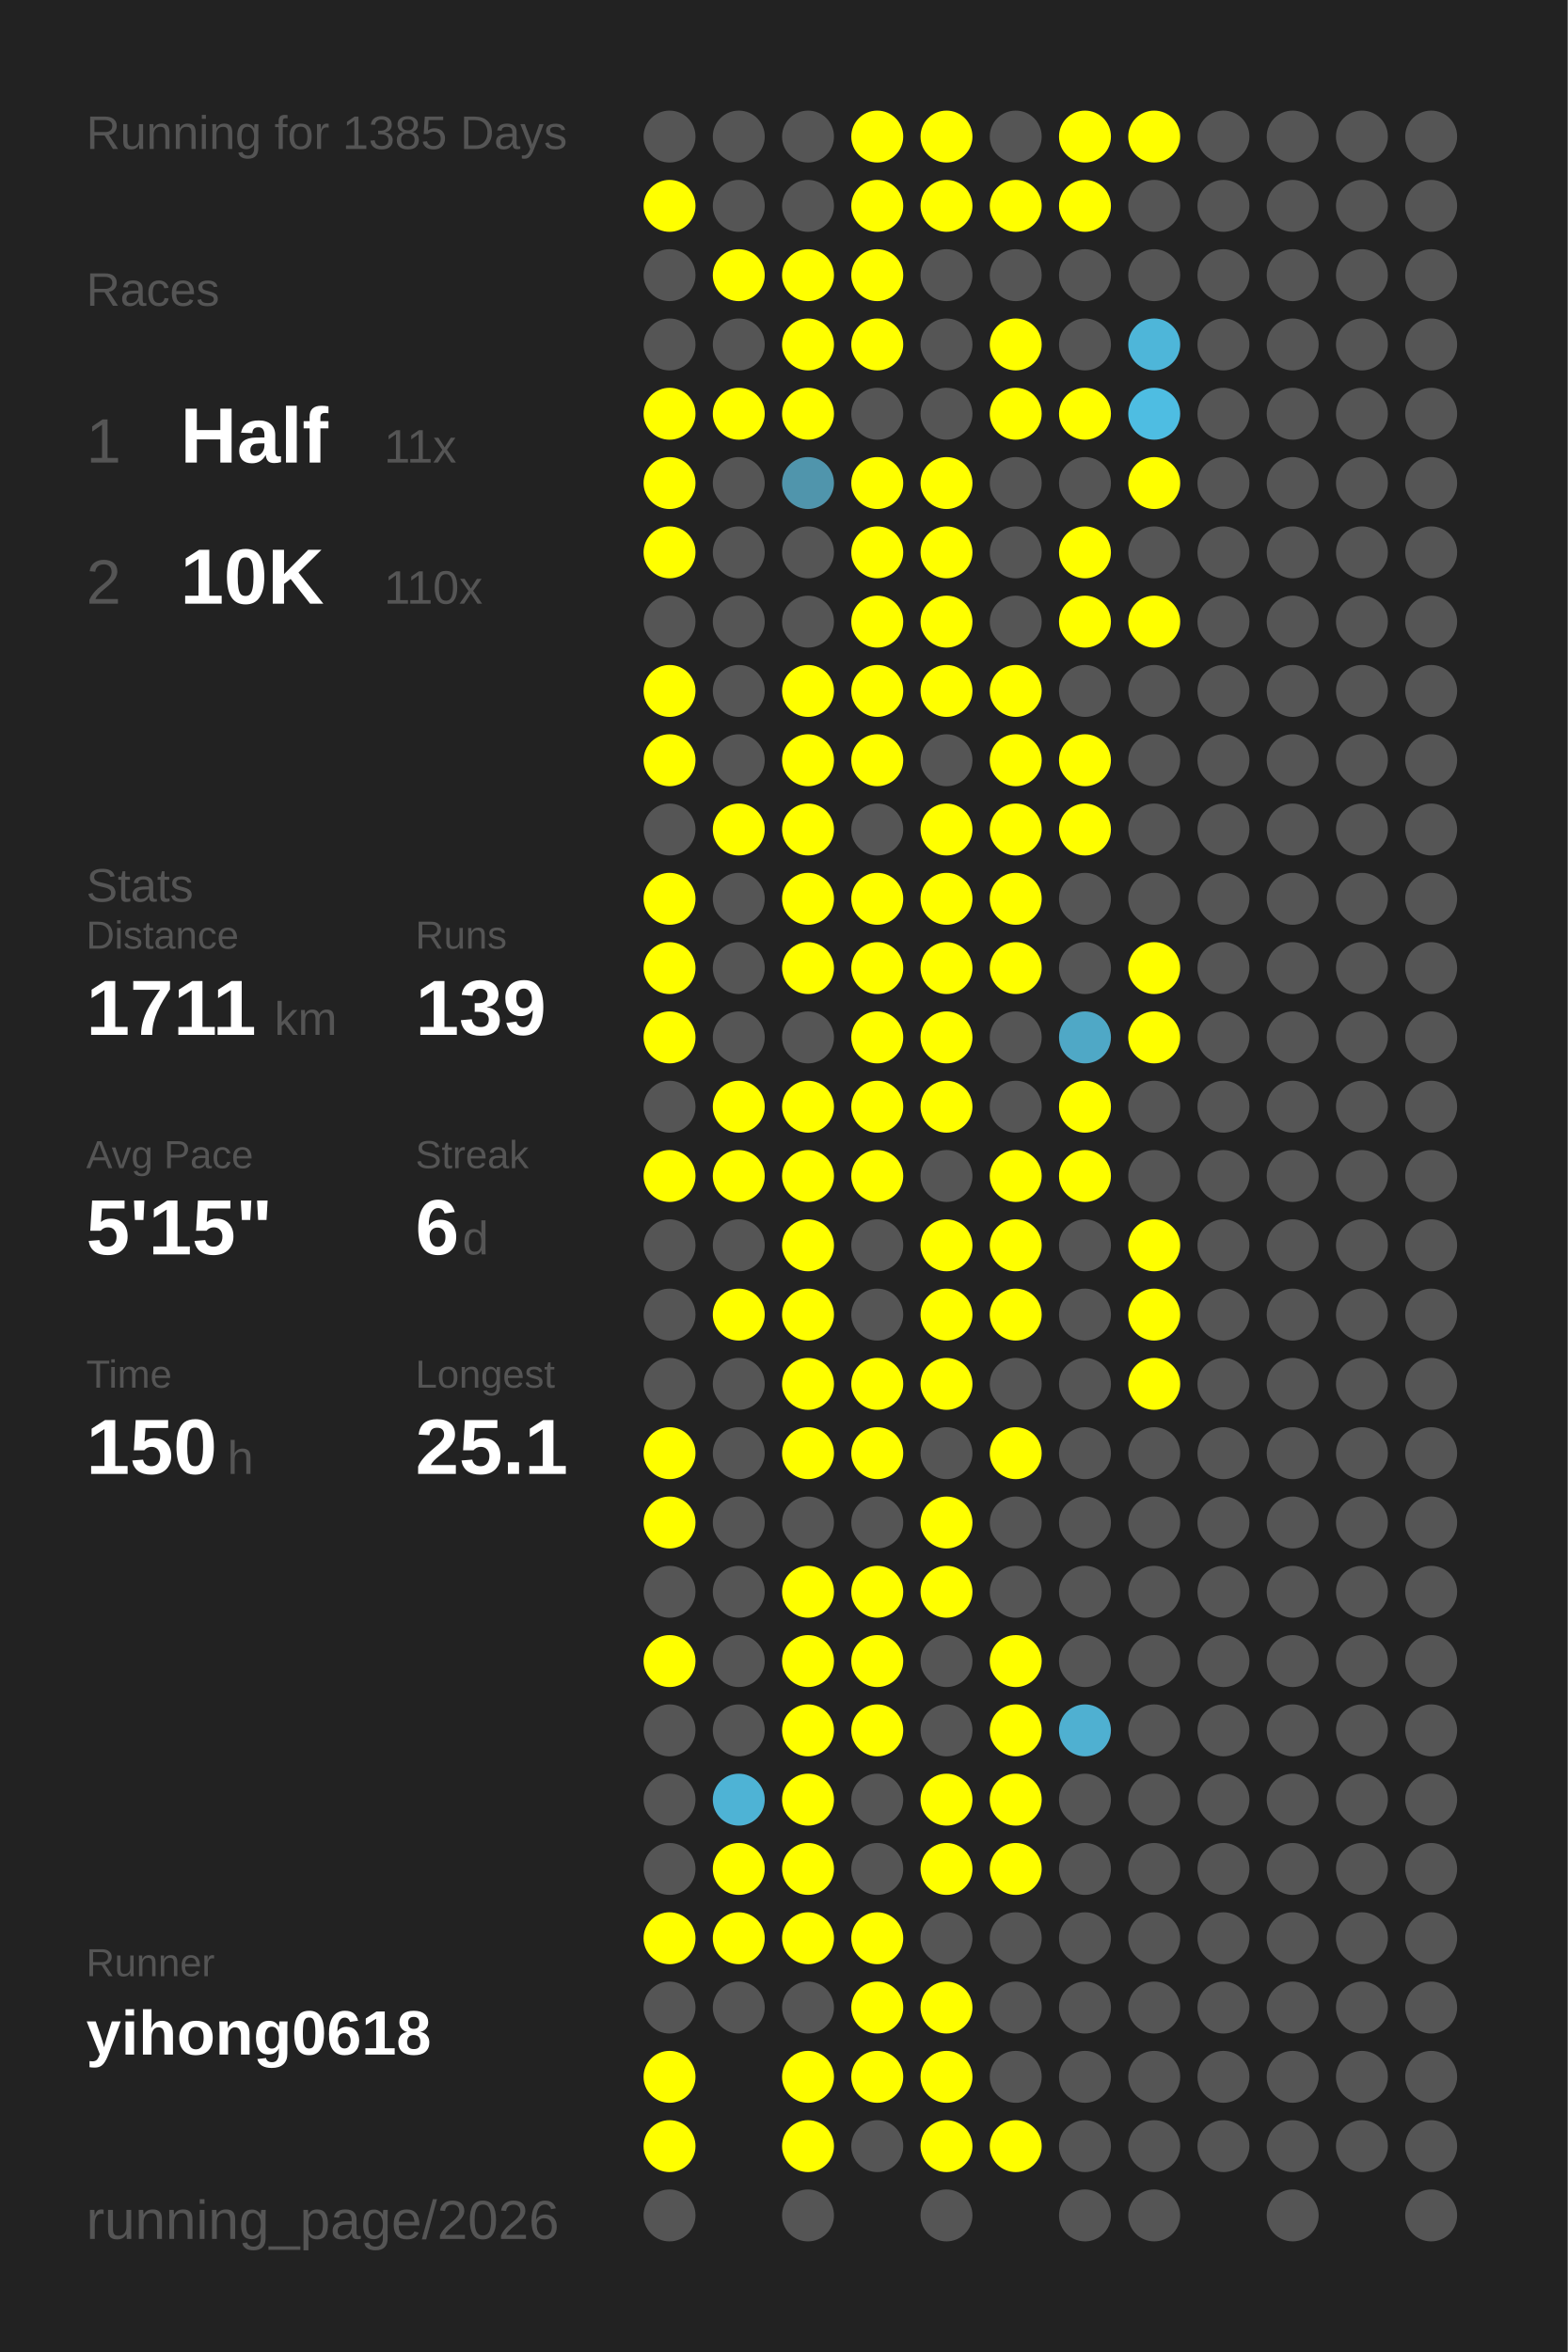
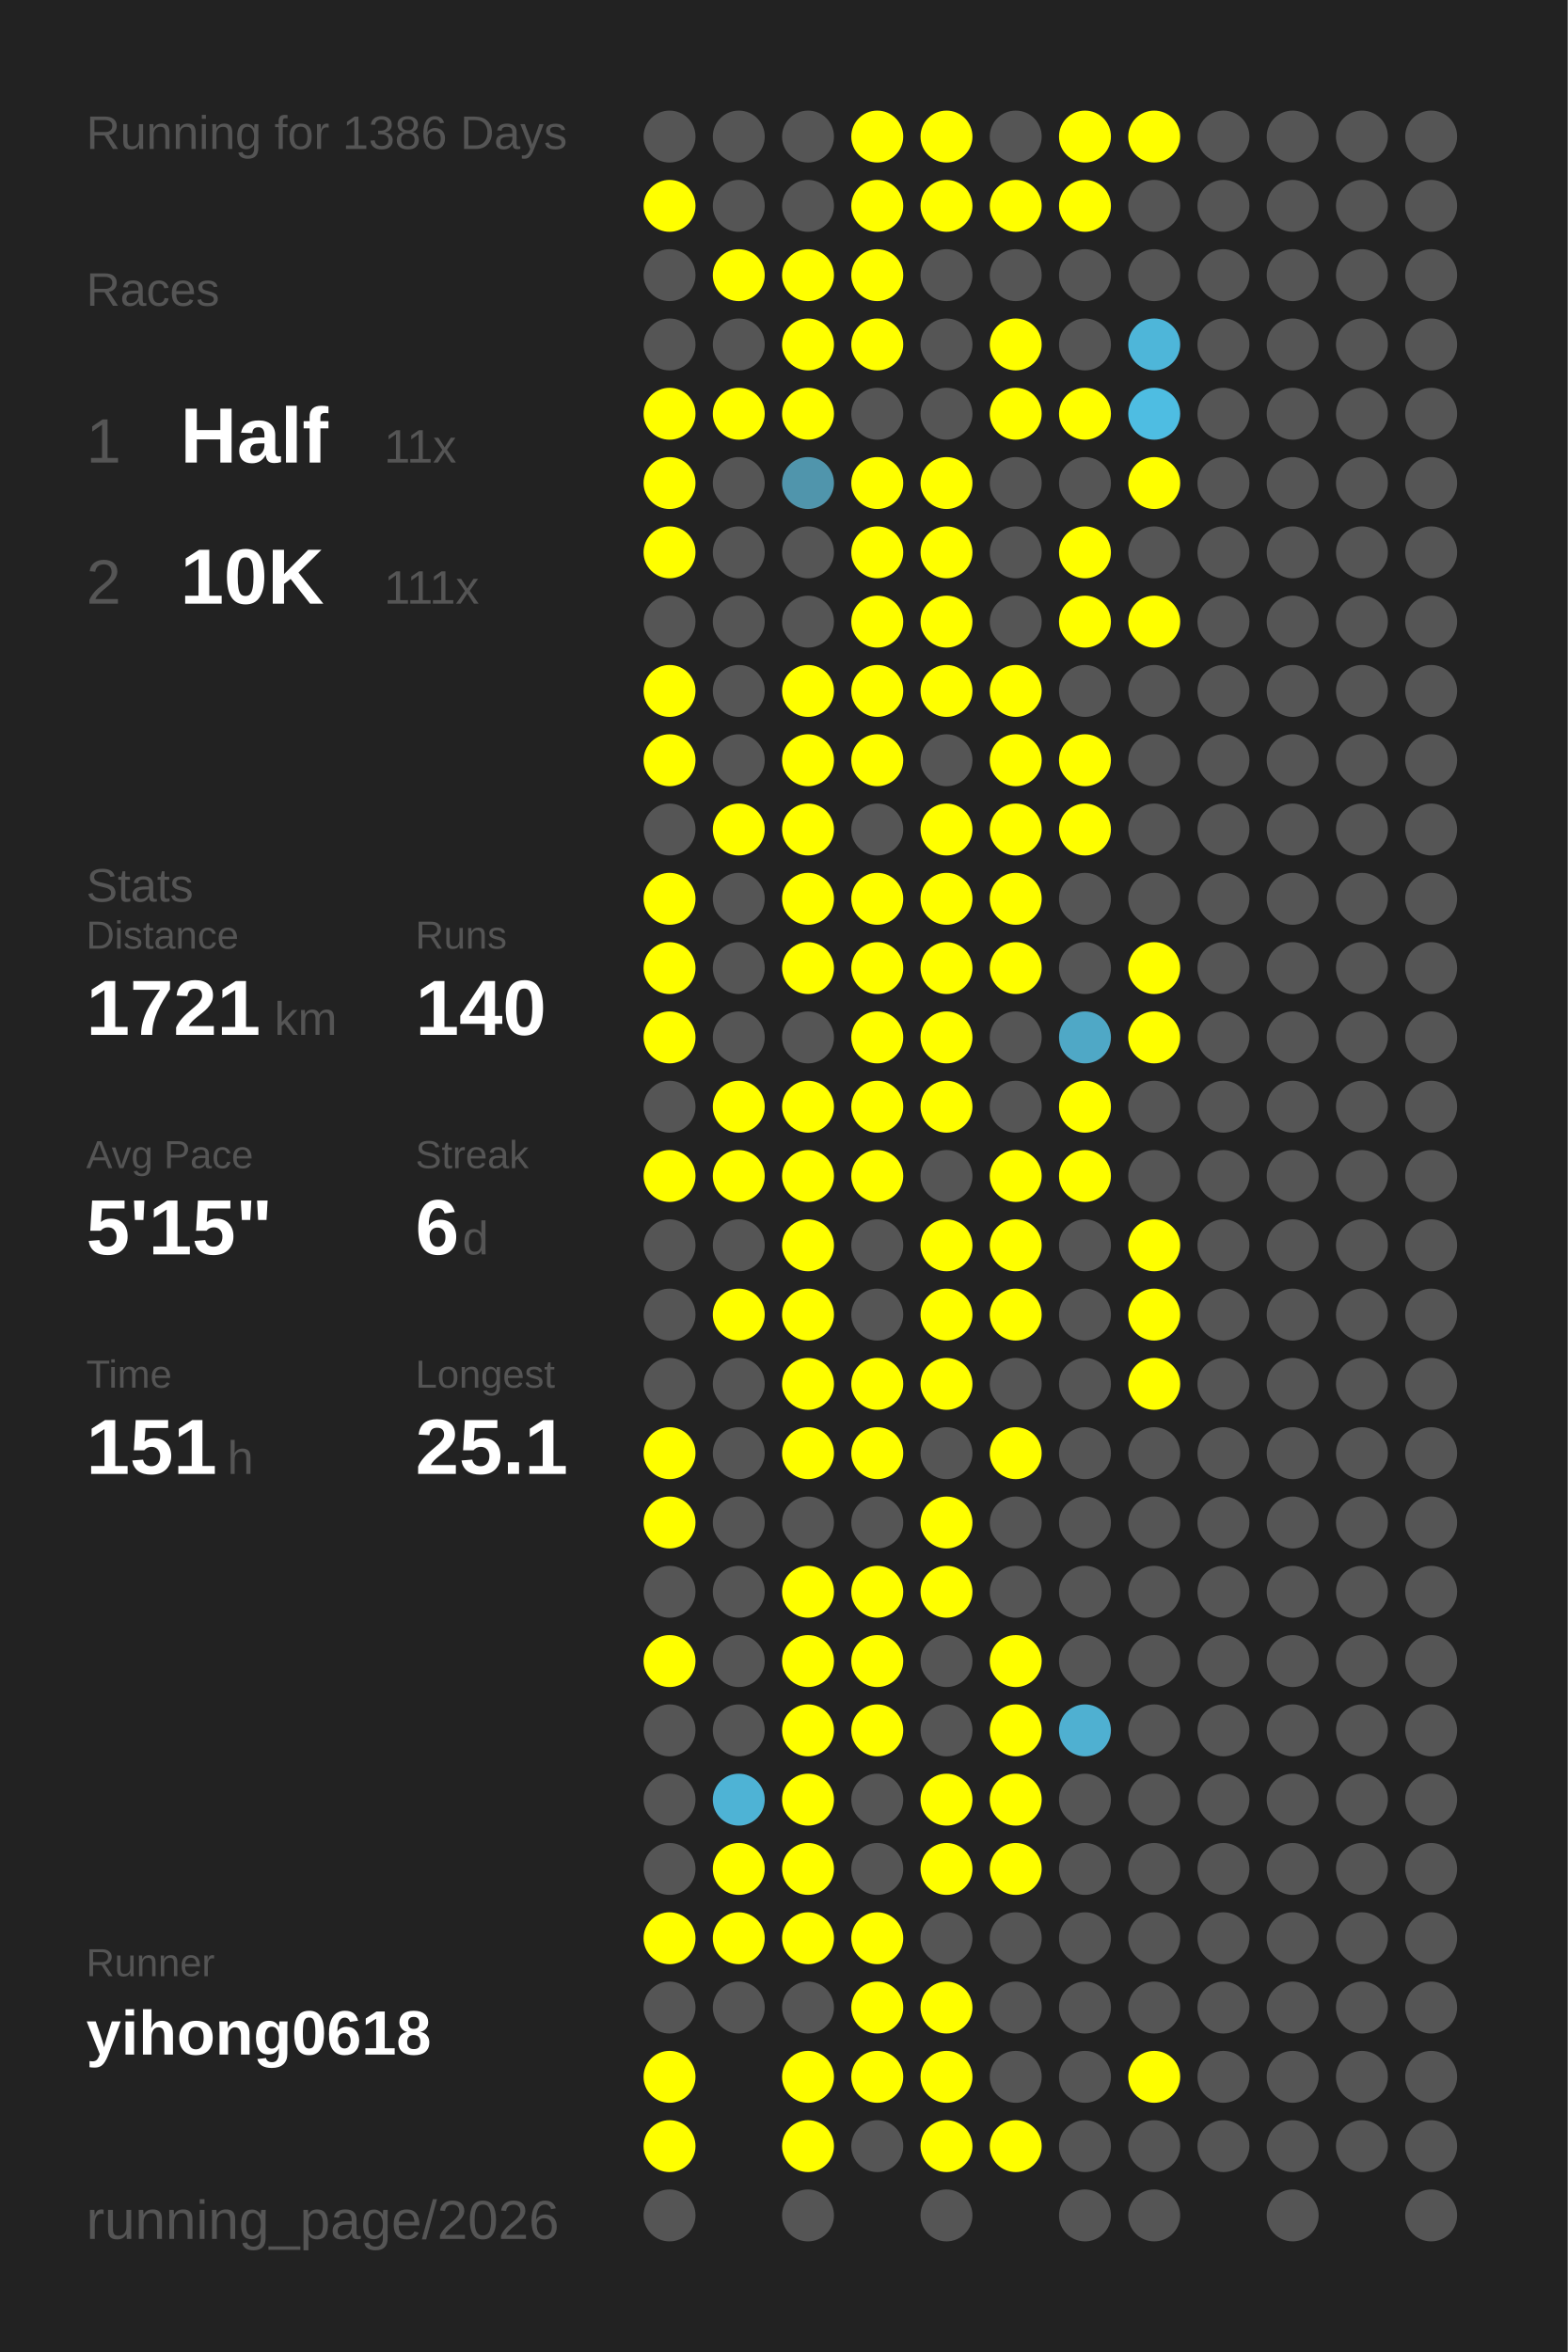
<svg xmlns="http://www.w3.org/2000/svg" baseProfile="full" height="300mm" version="1.1" viewBox="0,0,200,300" width="200mm">
  <defs />
  <rect fill="#222222" height="300" width="200" x="0" y="0" />
-   <text fill="#555555" style="font-size:6px; font-family:Arial;" x="11" y="19">Running for 1385 Days</text>
+   <text fill="#555555" style="font-size:6px; font-family:Arial;" x="11" y="19">Running for 1386 Days</text>
  <text fill="#555555" style="font-size:6px; font-family:Arial;" x="11" y="39">Races</text>
  <text fill="#555555" style="font-size:8px; font-family:Arial;" x="11" y="59">1</text>
  <text fill="#FFFFFF" style="font-size:10px; font-family:Arial; font-weight:bold;" x="23" y="59">Half</text>
  <text fill="#555555" style="font-size:6px; font-family:Arial;" x="49" y="59">11x</text>
  <text fill="#555555" style="font-size:8px; font-family:Arial;" x="11" y="77">2</text>
  <text fill="#FFFFFF" style="font-size:10px; font-family:Arial; font-weight:bold;" x="23" y="77">10K</text>
-   <text fill="#555555" style="font-size:6px; font-family:Arial;" x="49" y="77">110x</text>
+   <text fill="#555555" style="font-size:6px; font-family:Arial;" x="49" y="77">111x</text>
  <text fill="#555555" style="font-size:6px; font-family:Arial;" x="11" y="115">Stats</text>
  <text fill="#555555" style="font-size:5px; font-family:Arial;" x="11" y="121">Distance</text>
-   <text fill="#FFFFFF" style="font-size:10px; font-family:Arial; font-weight:bold;" x="11" y="132">1711</text>
+   <text fill="#FFFFFF" style="font-size:10px; font-family:Arial; font-weight:bold;" x="11" y="132">1721</text>
  <text fill="#555555" style="font-size:6px; font-family:Arial;" x="35" y="132">km</text>
  <text fill="#555555" style="font-size:5px; font-family:Arial;" x="53" y="121">Runs</text>
-   <text fill="#FFFFFF" style="font-size:10px; font-family:Arial; font-weight:bold;" x="53" y="132">139</text>
+   <text fill="#FFFFFF" style="font-size:10px; font-family:Arial; font-weight:bold;" x="53" y="132">140</text>
  <text fill="#555555" style="font-size:5px; font-family:Arial;" x="11" y="149">Avg Pace</text>
  <text fill="#FFFFFF" style="font-size:10px; font-family:Arial; font-weight:bold;" x="11" y="160">5'15"</text>
  <text fill="#555555" style="font-size:5px; font-family:Arial;" x="53" y="149">Streak</text>
  <text fill="#FFFFFF" style="font-size:10px; font-family:Arial; font-weight:bold;" x="53" y="160">6</text>
  <text fill="#555555" style="font-size:6px; font-family:Arial;" x="59" y="160">d</text>
  <text fill="#555555" style="font-size:5px; font-family:Arial;" x="11" y="177">Time</text>
-   <text fill="#FFFFFF" style="font-size:10px; font-family:Arial; font-weight:bold;" x="11" y="188">150</text>
+   <text fill="#FFFFFF" style="font-size:10px; font-family:Arial; font-weight:bold;" x="11" y="188">151</text>
  <text fill="#555555" style="font-size:6px; font-family:Arial;" x="29" y="188">h</text>
  <text fill="#555555" style="font-size:5px; font-family:Arial;" x="53" y="177">Longest</text>
  <text fill="#FFFFFF" style="font-size:10px; font-family:Arial; font-weight:bold;" x="53" y="188">25.1</text>
  <text fill="#555555" style="font-size:5px; font-family:Arial;" x="11" y="252.065">Runner</text>
  <text fill="#FFFFFF" style="font-size:8px; font-family:Arial; font-weight:bold;" x="11" y="262.065">yihong0618</text>
  <text fill="#555555" style="font-size:7px; font-family:Arial;" x="11" y="285.581">running_page/2026</text>
  <circle cx="85.417" cy="17.419" fill="#555555" r="3.312" />
  <circle cx="85.417" cy="26.258" fill="#FFFF00" r="3.312" />
  <circle cx="85.417" cy="35.097" fill="#555555" r="3.312" />
  <circle cx="85.417" cy="43.935" fill="#555555" r="3.312" />
  <circle cx="85.417" cy="52.774" fill="#FFFF00" r="3.312" />
  <circle cx="85.417" cy="61.613" fill="#FFFF00" r="3.312" />
  <circle cx="85.417" cy="70.452" fill="#FFFF00" r="3.312" />
  <circle cx="85.417" cy="79.29" fill="#555555" r="3.312" />
  <circle cx="85.417" cy="88.129" fill="#FFFF00" r="3.312" />
  <circle cx="85.417" cy="96.968" fill="#FFFF00" r="3.312" />
  <circle cx="85.417" cy="105.806" fill="#555555" r="3.312" />
  <circle cx="85.417" cy="114.645" fill="#FFFF00" r="3.312" />
  <circle cx="85.417" cy="123.484" fill="#FFFF00" r="3.312" />
  <circle cx="85.417" cy="132.323" fill="#FFFF00" r="3.312" />
  <circle cx="85.417" cy="141.161" fill="#555555" r="3.312" />
  <circle cx="85.417" cy="150" fill="#FFFF00" r="3.312" />
  <circle cx="85.417" cy="158.839" fill="#555555" r="3.312" />
  <circle cx="85.417" cy="167.677" fill="#555555" r="3.312" />
  <circle cx="85.417" cy="176.516" fill="#555555" r="3.312" />
  <circle cx="85.417" cy="185.355" fill="#FFFF00" r="3.312" />
  <circle cx="85.417" cy="194.194" fill="#FFFF00" r="3.312" />
  <circle cx="85.417" cy="203.032" fill="#555555" r="3.312" />
  <circle cx="85.417" cy="211.871" fill="#FFFF00" r="3.312" />
  <circle cx="85.417" cy="220.71" fill="#555555" r="3.312" />
  <circle cx="85.417" cy="229.548" fill="#555555" r="3.312" />
  <circle cx="85.417" cy="238.387" fill="#555555" r="3.312" />
  <circle cx="85.417" cy="247.226" fill="#FFFF00" r="3.312" />
  <circle cx="85.417" cy="256.065" fill="#555555" r="3.312" />
  <circle cx="85.417" cy="264.903" fill="#FFFF00" r="3.312" />
  <circle cx="85.417" cy="273.742" fill="#FFFF00" r="3.312" />
  <circle cx="85.417" cy="282.581" fill="#555555" r="3.312" />
  <circle cx="94.25" cy="17.419" fill="#555555" r="3.312" />
  <circle cx="94.25" cy="26.258" fill="#555555" r="3.312" />
  <circle cx="94.25" cy="35.097" fill="#FFFF00" r="3.312" />
  <circle cx="94.25" cy="43.935" fill="#555555" r="3.312" />
  <circle cx="94.25" cy="52.774" fill="#FFFF00" r="3.312" />
  <circle cx="94.25" cy="61.613" fill="#555555" r="3.312" />
  <circle cx="94.25" cy="70.452" fill="#555555" r="3.312" />
  <circle cx="94.25" cy="79.29" fill="#555555" r="3.312" />
  <circle cx="94.25" cy="88.129" fill="#555555" r="3.312" />
  <circle cx="94.25" cy="96.968" fill="#555555" r="3.312" />
  <circle cx="94.25" cy="105.806" fill="#FFFF00" r="3.312" />
  <circle cx="94.25" cy="114.645" fill="#555555" r="3.312" />
  <circle cx="94.25" cy="123.484" fill="#555555" r="3.312" />
  <circle cx="94.25" cy="132.323" fill="#555555" r="3.312" />
  <circle cx="94.25" cy="141.161" fill="#FFFF00" r="3.312" />
  <circle cx="94.25" cy="150" fill="#FFFF00" r="3.312" />
  <circle cx="94.25" cy="158.839" fill="#555555" r="3.312" />
  <circle cx="94.25" cy="167.677" fill="#FFFF00" r="3.312" />
  <circle cx="94.25" cy="176.516" fill="#555555" r="3.312" />
  <circle cx="94.25" cy="185.355" fill="#555555" r="3.312" />
  <circle cx="94.25" cy="194.194" fill="#555555" r="3.312" />
  <circle cx="94.25" cy="203.032" fill="#555555" r="3.312" />
  <circle cx="94.25" cy="211.871" fill="#555555" r="3.312" />
  <circle cx="94.25" cy="220.71" fill="#555555" r="3.312" />
  <circle cx="94.25" cy="229.548" fill="#4eb3d5" r="3.312" />
  <circle cx="94.25" cy="238.387" fill="#FFFF00" r="3.312" />
  <circle cx="94.25" cy="247.226" fill="#FFFF00" r="3.312" />
  <circle cx="94.25" cy="256.065" fill="#555555" r="3.312" />
  <circle cx="103.083" cy="17.419" fill="#555555" r="3.312" />
  <circle cx="103.083" cy="26.258" fill="#555555" r="3.312" />
  <circle cx="103.083" cy="35.097" fill="#FFFF00" r="3.312" />
  <circle cx="103.083" cy="43.935" fill="#FFFF00" r="3.312" />
  <circle cx="103.083" cy="52.774" fill="#FFFF00" r="3.312" />
  <circle cx="103.083" cy="61.613" fill="#5095ac" r="3.312" />
  <circle cx="103.083" cy="70.452" fill="#555555" r="3.312" />
  <circle cx="103.083" cy="79.29" fill="#555555" r="3.312" />
  <circle cx="103.083" cy="88.129" fill="#FFFF00" r="3.312" />
  <circle cx="103.083" cy="96.968" fill="#FFFF00" r="3.312" />
  <circle cx="103.083" cy="105.806" fill="#FFFF00" r="3.312" />
  <circle cx="103.083" cy="114.645" fill="#FFFF00" r="3.312" />
  <circle cx="103.083" cy="123.484" fill="#FFFF00" r="3.312" />
  <circle cx="103.083" cy="132.323" fill="#555555" r="3.312" />
  <circle cx="103.083" cy="141.161" fill="#FFFF00" r="3.312" />
  <circle cx="103.083" cy="150" fill="#FFFF00" r="3.312" />
  <circle cx="103.083" cy="158.839" fill="#FFFF00" r="3.312" />
  <circle cx="103.083" cy="167.677" fill="#FFFF00" r="3.312" />
  <circle cx="103.083" cy="176.516" fill="#FFFF00" r="3.312" />
  <circle cx="103.083" cy="185.355" fill="#FFFF00" r="3.312" />
  <circle cx="103.083" cy="194.194" fill="#555555" r="3.312" />
  <circle cx="103.083" cy="203.032" fill="#FFFF00" r="3.312" />
  <circle cx="103.083" cy="211.871" fill="#FFFF00" r="3.312" />
  <circle cx="103.083" cy="220.71" fill="#FFFF00" r="3.312" />
  <circle cx="103.083" cy="229.548" fill="#FFFF00" r="3.312" />
  <circle cx="103.083" cy="238.387" fill="#FFFF00" r="3.312" />
  <circle cx="103.083" cy="247.226" fill="#FFFF00" r="3.312" />
  <circle cx="103.083" cy="256.065" fill="#555555" r="3.312" />
  <circle cx="103.083" cy="264.903" fill="#FFFF00" r="3.312" />
  <circle cx="103.083" cy="273.742" fill="#FFFF00" r="3.312" />
  <circle cx="103.083" cy="282.581" fill="#555555" r="3.312" />
  <circle cx="111.917" cy="17.419" fill="#FFFF00" r="3.312" />
  <circle cx="111.917" cy="26.258" fill="#FFFF00" r="3.312" />
  <circle cx="111.917" cy="35.097" fill="#FFFF00" r="3.312" />
  <circle cx="111.917" cy="43.935" fill="#FFFF00" r="3.312" />
  <circle cx="111.917" cy="52.774" fill="#555555" r="3.312" />
  <circle cx="111.917" cy="61.613" fill="#FFFF00" r="3.312" />
  <circle cx="111.917" cy="70.452" fill="#FFFF00" r="3.312" />
  <circle cx="111.917" cy="79.29" fill="#FFFF00" r="3.312" />
  <circle cx="111.917" cy="88.129" fill="#FFFF00" r="3.312" />
  <circle cx="111.917" cy="96.968" fill="#FFFF00" r="3.312" />
  <circle cx="111.917" cy="105.806" fill="#555555" r="3.312" />
  <circle cx="111.917" cy="114.645" fill="#FFFF00" r="3.312" />
  <circle cx="111.917" cy="123.484" fill="#FFFF00" r="3.312" />
  <circle cx="111.917" cy="132.323" fill="#FFFF00" r="3.312" />
  <circle cx="111.917" cy="141.161" fill="#FFFF00" r="3.312" />
  <circle cx="111.917" cy="150" fill="#FFFF00" r="3.312" />
  <circle cx="111.917" cy="158.839" fill="#555555" r="3.312" />
  <circle cx="111.917" cy="167.677" fill="#555555" r="3.312" />
  <circle cx="111.917" cy="176.516" fill="#FFFF00" r="3.312" />
  <circle cx="111.917" cy="185.355" fill="#FFFF00" r="3.312" />
  <circle cx="111.917" cy="194.194" fill="#555555" r="3.312" />
  <circle cx="111.917" cy="203.032" fill="#FFFF00" r="3.312" />
  <circle cx="111.917" cy="211.871" fill="#FFFF00" r="3.312" />
  <circle cx="111.917" cy="220.71" fill="#FFFF00" r="3.312" />
  <circle cx="111.917" cy="229.548" fill="#555555" r="3.312" />
  <circle cx="111.917" cy="238.387" fill="#555555" r="3.312" />
  <circle cx="111.917" cy="247.226" fill="#FFFF00" r="3.312" />
  <circle cx="111.917" cy="256.065" fill="#FFFF00" r="3.312" />
  <circle cx="111.917" cy="264.903" fill="#FFFF00" r="3.312" />
  <circle cx="111.917" cy="273.742" fill="#555555" r="3.312" />
  <circle cx="120.75" cy="17.419" fill="#FFFF00" r="3.312" />
  <circle cx="120.75" cy="26.258" fill="#FFFF00" r="3.312" />
  <circle cx="120.75" cy="35.097" fill="#555555" r="3.312" />
  <circle cx="120.75" cy="43.935" fill="#555555" r="3.312" />
  <circle cx="120.75" cy="52.774" fill="#555555" r="3.312" />
  <circle cx="120.75" cy="61.613" fill="#FFFF00" r="3.312" />
  <circle cx="120.75" cy="70.452" fill="#FFFF00" r="3.312" />
  <circle cx="120.75" cy="79.29" fill="#FFFF00" r="3.312" />
  <circle cx="120.75" cy="88.129" fill="#FFFF00" r="3.312" />
  <circle cx="120.75" cy="96.968" fill="#555555" r="3.312" />
  <circle cx="120.75" cy="105.806" fill="#FFFF00" r="3.312" />
  <circle cx="120.75" cy="114.645" fill="#FFFF00" r="3.312" />
  <circle cx="120.75" cy="123.484" fill="#FFFF00" r="3.312" />
  <circle cx="120.75" cy="132.323" fill="#FFFF00" r="3.312" />
  <circle cx="120.75" cy="141.161" fill="#FFFF00" r="3.312" />
  <circle cx="120.75" cy="150" fill="#555555" r="3.312" />
  <circle cx="120.75" cy="158.839" fill="#FFFF00" r="3.312" />
  <circle cx="120.75" cy="167.677" fill="#FFFF00" r="3.312" />
  <circle cx="120.75" cy="176.516" fill="#FFFF00" r="3.312" />
  <circle cx="120.75" cy="185.355" fill="#555555" r="3.312" />
  <circle cx="120.75" cy="194.194" fill="#FFFF00" r="3.312" />
  <circle cx="120.75" cy="203.032" fill="#FFFF00" r="3.312" />
  <circle cx="120.75" cy="211.871" fill="#555555" r="3.312" />
  <circle cx="120.75" cy="220.71" fill="#555555" r="3.312" />
  <circle cx="120.75" cy="229.548" fill="#FFFF00" r="3.312" />
  <circle cx="120.75" cy="238.387" fill="#FFFF00" r="3.312" />
  <circle cx="120.75" cy="247.226" fill="#555555" r="3.312" />
  <circle cx="120.75" cy="256.065" fill="#FFFF00" r="3.312" />
  <circle cx="120.75" cy="264.903" fill="#FFFF00" r="3.312" />
  <circle cx="120.75" cy="273.742" fill="#FFFF00" r="3.312" />
  <circle cx="120.75" cy="282.581" fill="#555555" r="3.312" />
  <circle cx="129.583" cy="17.419" fill="#555555" r="3.312" />
  <circle cx="129.583" cy="26.258" fill="#FFFF00" r="3.312" />
  <circle cx="129.583" cy="35.097" fill="#555555" r="3.312" />
  <circle cx="129.583" cy="43.935" fill="#FFFF00" r="3.312" />
  <circle cx="129.583" cy="52.774" fill="#FFFF00" r="3.312" />
  <circle cx="129.583" cy="61.613" fill="#555555" r="3.312" />
  <circle cx="129.583" cy="70.452" fill="#555555" r="3.312" />
  <circle cx="129.583" cy="79.29" fill="#555555" r="3.312" />
  <circle cx="129.583" cy="88.129" fill="#FFFF00" r="3.312" />
  <circle cx="129.583" cy="96.968" fill="#FFFF00" r="3.312" />
  <circle cx="129.583" cy="105.806" fill="#FFFF00" r="3.312" />
  <circle cx="129.583" cy="114.645" fill="#FFFF00" r="3.312" />
  <circle cx="129.583" cy="123.484" fill="#FFFF00" r="3.312" />
  <circle cx="129.583" cy="132.323" fill="#555555" r="3.312" />
  <circle cx="129.583" cy="141.161" fill="#555555" r="3.312" />
  <circle cx="129.583" cy="150" fill="#FFFF00" r="3.312" />
  <circle cx="129.583" cy="158.839" fill="#FFFF00" r="3.312" />
  <circle cx="129.583" cy="167.677" fill="#FFFF00" r="3.312" />
  <circle cx="129.583" cy="176.516" fill="#555555" r="3.312" />
  <circle cx="129.583" cy="185.355" fill="#FFFF00" r="3.312" />
  <circle cx="129.583" cy="194.194" fill="#555555" r="3.312" />
  <circle cx="129.583" cy="203.032" fill="#555555" r="3.312" />
  <circle cx="129.583" cy="211.871" fill="#FFFF00" r="3.312" />
  <circle cx="129.583" cy="220.71" fill="#FFFF00" r="3.312" />
  <circle cx="129.583" cy="229.548" fill="#FFFF00" r="3.312" />
  <circle cx="129.583" cy="238.387" fill="#FFFF00" r="3.312" />
  <circle cx="129.583" cy="247.226" fill="#555555" r="3.312" />
  <circle cx="129.583" cy="256.065" fill="#555555" r="3.312" />
  <circle cx="129.583" cy="264.903" fill="#555555" r="3.312" />
  <circle cx="129.583" cy="273.742" fill="#FFFF00" r="3.312" />
  <circle cx="138.417" cy="17.419" fill="#FFFF00" r="3.312" />
  <circle cx="138.417" cy="26.258" fill="#FFFF00" r="3.312" />
  <circle cx="138.417" cy="35.097" fill="#555555" r="3.312" />
  <circle cx="138.417" cy="43.935" fill="#555555" r="3.312" />
  <circle cx="138.417" cy="52.774" fill="#FFFF00" r="3.312" />
  <circle cx="138.417" cy="61.613" fill="#555555" r="3.312" />
  <circle cx="138.417" cy="70.452" fill="#FFFF00" r="3.312" />
  <circle cx="138.417" cy="79.29" fill="#FFFF00" r="3.312" />
  <circle cx="138.417" cy="88.129" fill="#555555" r="3.312" />
  <circle cx="138.417" cy="96.968" fill="#FFFF00" r="3.312" />
  <circle cx="138.417" cy="105.806" fill="#FFFF00" r="3.312" />
  <circle cx="138.417" cy="114.645" fill="#555555" r="3.312" />
  <circle cx="138.417" cy="123.484" fill="#555555" r="3.312" />
  <circle cx="138.417" cy="132.323" fill="#4fa8c6" r="3.312" />
  <circle cx="138.417" cy="141.161" fill="#FFFF00" r="3.312" />
  <circle cx="138.417" cy="150" fill="#FFFF00" r="3.312" />
  <circle cx="138.417" cy="158.839" fill="#555555" r="3.312" />
  <circle cx="138.417" cy="167.677" fill="#555555" r="3.312" />
  <circle cx="138.417" cy="176.516" fill="#555555" r="3.312" />
  <circle cx="138.417" cy="185.355" fill="#555555" r="3.312" />
  <circle cx="138.417" cy="194.194" fill="#555555" r="3.312" />
  <circle cx="138.417" cy="203.032" fill="#555555" r="3.312" />
  <circle cx="138.417" cy="211.871" fill="#555555" r="3.312" />
  <circle cx="138.417" cy="220.71" fill="#4fb0d1" r="3.312" />
  <circle cx="138.417" cy="229.548" fill="#555555" r="3.312" />
  <circle cx="138.417" cy="238.387" fill="#555555" r="3.312" />
  <circle cx="138.417" cy="247.226" fill="#555555" r="3.312" />
  <circle cx="138.417" cy="256.065" fill="#555555" r="3.312" />
  <circle cx="138.417" cy="264.903" fill="#555555" r="3.312" />
  <circle cx="138.417" cy="273.742" fill="#555555" r="3.312" />
  <circle cx="138.417" cy="282.581" fill="#555555" r="3.312" />
  <circle cx="147.25" cy="17.419" fill="#FFFF00" r="3.312" />
  <circle cx="147.25" cy="26.258" fill="#555555" r="3.312" />
  <circle cx="147.25" cy="35.097" fill="#555555" r="3.312" />
  <circle cx="147.25" cy="43.935" fill="#4eb6d9" r="3.312" />
  <circle cx="147.25" cy="52.774" fill="#4ebde2" r="3.312" />
  <circle cx="147.25" cy="61.613" fill="#FFFF00" r="3.312" />
  <circle cx="147.25" cy="70.452" fill="#555555" r="3.312" />
  <circle cx="147.25" cy="79.29" fill="#FFFF00" r="3.312" />
  <circle cx="147.25" cy="88.129" fill="#555555" r="3.312" />
  <circle cx="147.25" cy="96.968" fill="#555555" r="3.312" />
  <circle cx="147.25" cy="105.806" fill="#555555" r="3.312" />
  <circle cx="147.25" cy="114.645" fill="#555555" r="3.312" />
  <circle cx="147.25" cy="123.484" fill="#FFFF00" r="3.312" />
  <circle cx="147.25" cy="132.323" fill="#FFFF00" r="3.312" />
  <circle cx="147.25" cy="141.161" fill="#555555" r="3.312" />
  <circle cx="147.25" cy="150" fill="#555555" r="3.312" />
  <circle cx="147.25" cy="158.839" fill="#FFFF00" r="3.312" />
  <circle cx="147.25" cy="167.677" fill="#FFFF00" r="3.312" />
  <circle cx="147.25" cy="176.516" fill="#FFFF00" r="3.312" />
  <circle cx="147.25" cy="185.355" fill="#555555" r="3.312" />
  <circle cx="147.25" cy="194.194" fill="#555555" r="3.312" />
  <circle cx="147.25" cy="203.032" fill="#555555" r="3.312" />
  <circle cx="147.25" cy="211.871" fill="#555555" r="3.312" />
  <circle cx="147.25" cy="220.71" fill="#555555" r="3.312" />
  <circle cx="147.25" cy="229.548" fill="#555555" r="3.312" />
  <circle cx="147.25" cy="238.387" fill="#555555" r="3.312" />
  <circle cx="147.25" cy="247.226" fill="#555555" r="3.312" />
  <circle cx="147.25" cy="256.065" fill="#555555" r="3.312" />
-   <circle cx="147.25" cy="264.903" fill="#555555" r="3.312" />
+   <circle cx="147.25" cy="264.903" fill="#FFFF00" r="3.312" />
  <circle cx="147.25" cy="273.742" fill="#555555" r="3.312" />
  <circle cx="147.25" cy="282.581" fill="#555555" r="3.312" />
  <circle cx="156.083" cy="17.419" fill="#555555" r="3.312" />
  <circle cx="156.083" cy="26.258" fill="#555555" r="3.312" />
  <circle cx="156.083" cy="35.097" fill="#555555" r="3.312" />
  <circle cx="156.083" cy="43.935" fill="#555555" r="3.312" />
  <circle cx="156.083" cy="52.774" fill="#555555" r="3.312" />
  <circle cx="156.083" cy="61.613" fill="#555555" r="3.312" />
  <circle cx="156.083" cy="70.452" fill="#555555" r="3.312" />
  <circle cx="156.083" cy="79.29" fill="#555555" r="3.312" />
  <circle cx="156.083" cy="88.129" fill="#555555" r="3.312" />
  <circle cx="156.083" cy="96.968" fill="#555555" r="3.312" />
  <circle cx="156.083" cy="105.806" fill="#555555" r="3.312" />
  <circle cx="156.083" cy="114.645" fill="#555555" r="3.312" />
  <circle cx="156.083" cy="123.484" fill="#555555" r="3.312" />
  <circle cx="156.083" cy="132.323" fill="#555555" r="3.312" />
  <circle cx="156.083" cy="141.161" fill="#555555" r="3.312" />
  <circle cx="156.083" cy="150" fill="#555555" r="3.312" />
  <circle cx="156.083" cy="158.839" fill="#555555" r="3.312" />
  <circle cx="156.083" cy="167.677" fill="#555555" r="3.312" />
  <circle cx="156.083" cy="176.516" fill="#555555" r="3.312" />
  <circle cx="156.083" cy="185.355" fill="#555555" r="3.312" />
  <circle cx="156.083" cy="194.194" fill="#555555" r="3.312" />
  <circle cx="156.083" cy="203.032" fill="#555555" r="3.312" />
  <circle cx="156.083" cy="211.871" fill="#555555" r="3.312" />
  <circle cx="156.083" cy="220.71" fill="#555555" r="3.312" />
  <circle cx="156.083" cy="229.548" fill="#555555" r="3.312" />
  <circle cx="156.083" cy="238.387" fill="#555555" r="3.312" />
  <circle cx="156.083" cy="247.226" fill="#555555" r="3.312" />
  <circle cx="156.083" cy="256.065" fill="#555555" r="3.312" />
  <circle cx="156.083" cy="264.903" fill="#555555" r="3.312" />
  <circle cx="156.083" cy="273.742" fill="#555555" r="3.312" />
  <circle cx="164.917" cy="17.419" fill="#555555" r="3.312" />
  <circle cx="164.917" cy="26.258" fill="#555555" r="3.312" />
  <circle cx="164.917" cy="35.097" fill="#555555" r="3.312" />
  <circle cx="164.917" cy="43.935" fill="#555555" r="3.312" />
  <circle cx="164.917" cy="52.774" fill="#555555" r="3.312" />
  <circle cx="164.917" cy="61.613" fill="#555555" r="3.312" />
  <circle cx="164.917" cy="70.452" fill="#555555" r="3.312" />
  <circle cx="164.917" cy="79.29" fill="#555555" r="3.312" />
  <circle cx="164.917" cy="88.129" fill="#555555" r="3.312" />
  <circle cx="164.917" cy="96.968" fill="#555555" r="3.312" />
  <circle cx="164.917" cy="105.806" fill="#555555" r="3.312" />
  <circle cx="164.917" cy="114.645" fill="#555555" r="3.312" />
  <circle cx="164.917" cy="123.484" fill="#555555" r="3.312" />
  <circle cx="164.917" cy="132.323" fill="#555555" r="3.312" />
  <circle cx="164.917" cy="141.161" fill="#555555" r="3.312" />
  <circle cx="164.917" cy="150" fill="#555555" r="3.312" />
  <circle cx="164.917" cy="158.839" fill="#555555" r="3.312" />
  <circle cx="164.917" cy="167.677" fill="#555555" r="3.312" />
  <circle cx="164.917" cy="176.516" fill="#555555" r="3.312" />
  <circle cx="164.917" cy="185.355" fill="#555555" r="3.312" />
  <circle cx="164.917" cy="194.194" fill="#555555" r="3.312" />
  <circle cx="164.917" cy="203.032" fill="#555555" r="3.312" />
  <circle cx="164.917" cy="211.871" fill="#555555" r="3.312" />
  <circle cx="164.917" cy="220.71" fill="#555555" r="3.312" />
  <circle cx="164.917" cy="229.548" fill="#555555" r="3.312" />
  <circle cx="164.917" cy="238.387" fill="#555555" r="3.312" />
  <circle cx="164.917" cy="247.226" fill="#555555" r="3.312" />
  <circle cx="164.917" cy="256.065" fill="#555555" r="3.312" />
  <circle cx="164.917" cy="264.903" fill="#555555" r="3.312" />
  <circle cx="164.917" cy="273.742" fill="#555555" r="3.312" />
  <circle cx="164.917" cy="282.581" fill="#555555" r="3.312" />
  <circle cx="173.75" cy="17.419" fill="#555555" r="3.312" />
  <circle cx="173.75" cy="26.258" fill="#555555" r="3.312" />
  <circle cx="173.75" cy="35.097" fill="#555555" r="3.312" />
  <circle cx="173.75" cy="43.935" fill="#555555" r="3.312" />
  <circle cx="173.75" cy="52.774" fill="#555555" r="3.312" />
  <circle cx="173.75" cy="61.613" fill="#555555" r="3.312" />
  <circle cx="173.75" cy="70.452" fill="#555555" r="3.312" />
  <circle cx="173.75" cy="79.29" fill="#555555" r="3.312" />
  <circle cx="173.75" cy="88.129" fill="#555555" r="3.312" />
  <circle cx="173.75" cy="96.968" fill="#555555" r="3.312" />
  <circle cx="173.75" cy="105.806" fill="#555555" r="3.312" />
  <circle cx="173.75" cy="114.645" fill="#555555" r="3.312" />
  <circle cx="173.75" cy="123.484" fill="#555555" r="3.312" />
  <circle cx="173.75" cy="132.323" fill="#555555" r="3.312" />
  <circle cx="173.75" cy="141.161" fill="#555555" r="3.312" />
  <circle cx="173.75" cy="150" fill="#555555" r="3.312" />
  <circle cx="173.75" cy="158.839" fill="#555555" r="3.312" />
  <circle cx="173.75" cy="167.677" fill="#555555" r="3.312" />
  <circle cx="173.75" cy="176.516" fill="#555555" r="3.312" />
  <circle cx="173.75" cy="185.355" fill="#555555" r="3.312" />
  <circle cx="173.75" cy="194.194" fill="#555555" r="3.312" />
  <circle cx="173.75" cy="203.032" fill="#555555" r="3.312" />
  <circle cx="173.75" cy="211.871" fill="#555555" r="3.312" />
  <circle cx="173.75" cy="220.71" fill="#555555" r="3.312" />
  <circle cx="173.75" cy="229.548" fill="#555555" r="3.312" />
  <circle cx="173.75" cy="238.387" fill="#555555" r="3.312" />
  <circle cx="173.75" cy="247.226" fill="#555555" r="3.312" />
  <circle cx="173.75" cy="256.065" fill="#555555" r="3.312" />
  <circle cx="173.75" cy="264.903" fill="#555555" r="3.312" />
  <circle cx="173.75" cy="273.742" fill="#555555" r="3.312" />
  <circle cx="182.583" cy="17.419" fill="#555555" r="3.312" />
  <circle cx="182.583" cy="26.258" fill="#555555" r="3.312" />
  <circle cx="182.583" cy="35.097" fill="#555555" r="3.312" />
  <circle cx="182.583" cy="43.935" fill="#555555" r="3.312" />
  <circle cx="182.583" cy="52.774" fill="#555555" r="3.312" />
  <circle cx="182.583" cy="61.613" fill="#555555" r="3.312" />
  <circle cx="182.583" cy="70.452" fill="#555555" r="3.312" />
  <circle cx="182.583" cy="79.29" fill="#555555" r="3.312" />
  <circle cx="182.583" cy="88.129" fill="#555555" r="3.312" />
  <circle cx="182.583" cy="96.968" fill="#555555" r="3.312" />
  <circle cx="182.583" cy="105.806" fill="#555555" r="3.312" />
  <circle cx="182.583" cy="114.645" fill="#555555" r="3.312" />
  <circle cx="182.583" cy="123.484" fill="#555555" r="3.312" />
  <circle cx="182.583" cy="132.323" fill="#555555" r="3.312" />
  <circle cx="182.583" cy="141.161" fill="#555555" r="3.312" />
  <circle cx="182.583" cy="150" fill="#555555" r="3.312" />
  <circle cx="182.583" cy="158.839" fill="#555555" r="3.312" />
  <circle cx="182.583" cy="167.677" fill="#555555" r="3.312" />
  <circle cx="182.583" cy="176.516" fill="#555555" r="3.312" />
  <circle cx="182.583" cy="185.355" fill="#555555" r="3.312" />
  <circle cx="182.583" cy="194.194" fill="#555555" r="3.312" />
  <circle cx="182.583" cy="203.032" fill="#555555" r="3.312" />
  <circle cx="182.583" cy="211.871" fill="#555555" r="3.312" />
  <circle cx="182.583" cy="220.71" fill="#555555" r="3.312" />
  <circle cx="182.583" cy="229.548" fill="#555555" r="3.312" />
  <circle cx="182.583" cy="238.387" fill="#555555" r="3.312" />
  <circle cx="182.583" cy="247.226" fill="#555555" r="3.312" />
  <circle cx="182.583" cy="256.065" fill="#555555" r="3.312" />
  <circle cx="182.583" cy="264.903" fill="#555555" r="3.312" />
  <circle cx="182.583" cy="273.742" fill="#555555" r="3.312" />
  <circle cx="182.583" cy="282.581" fill="#555555" r="3.312" />
</svg>
